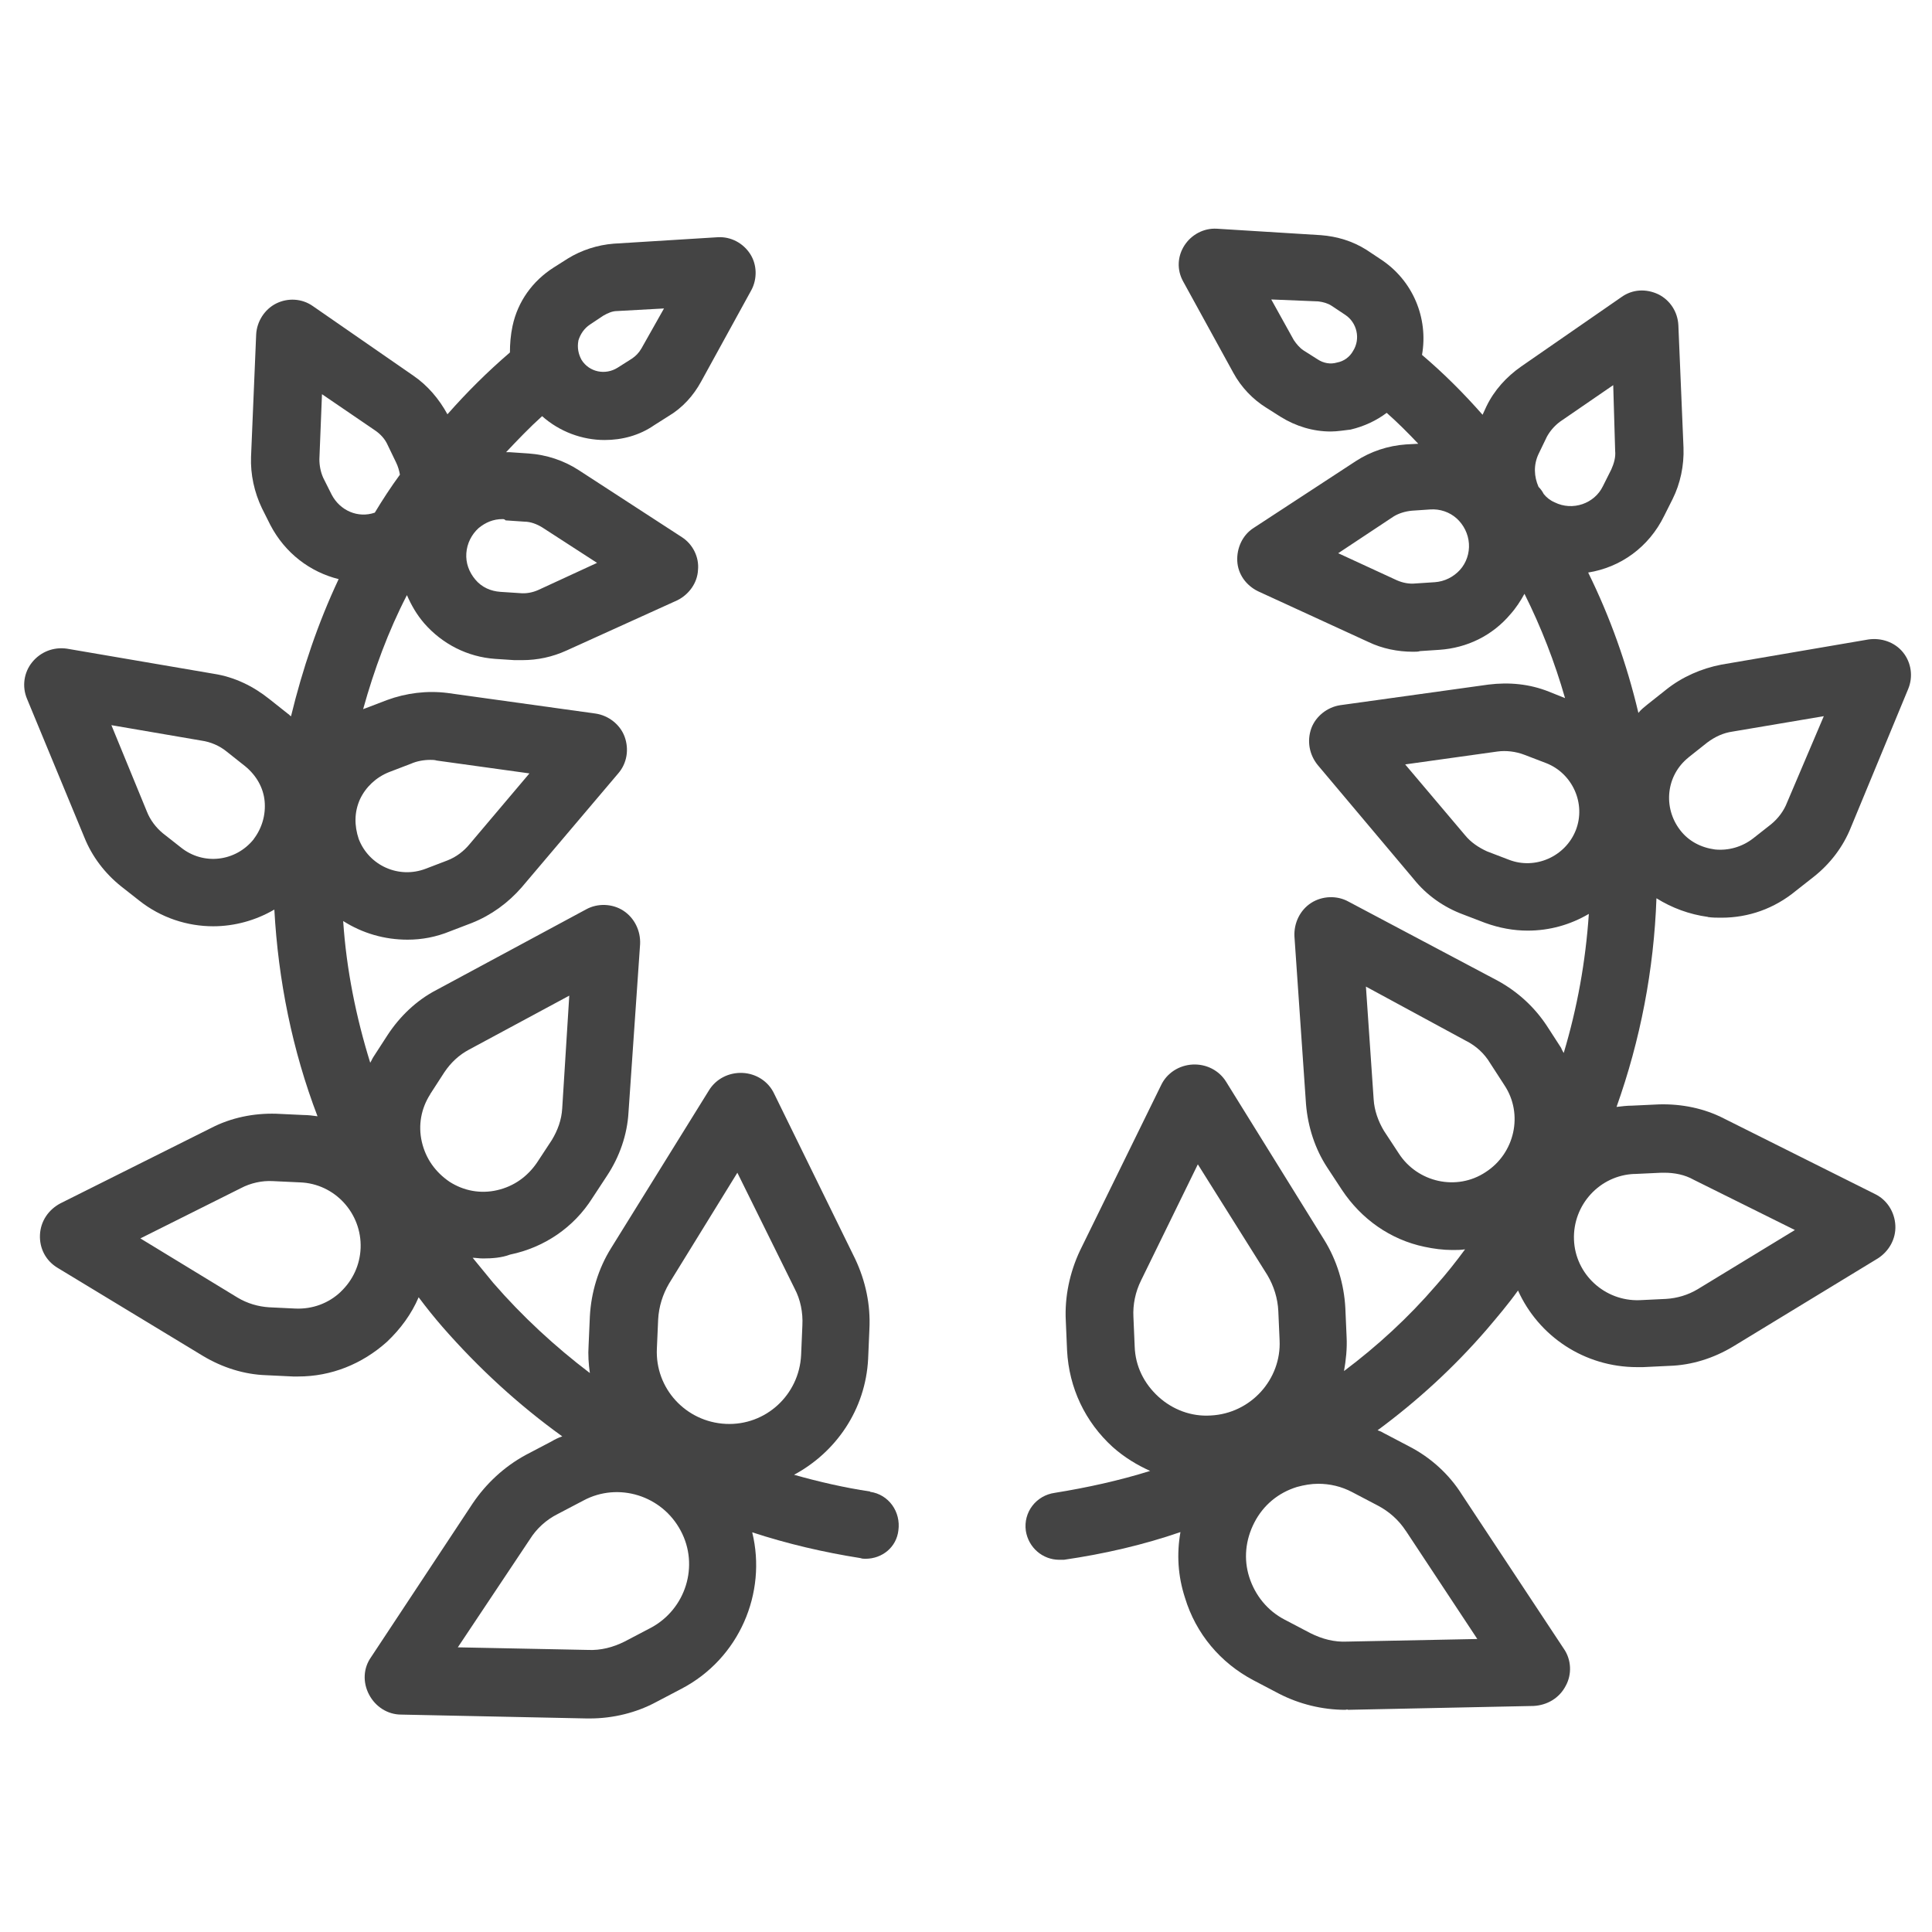
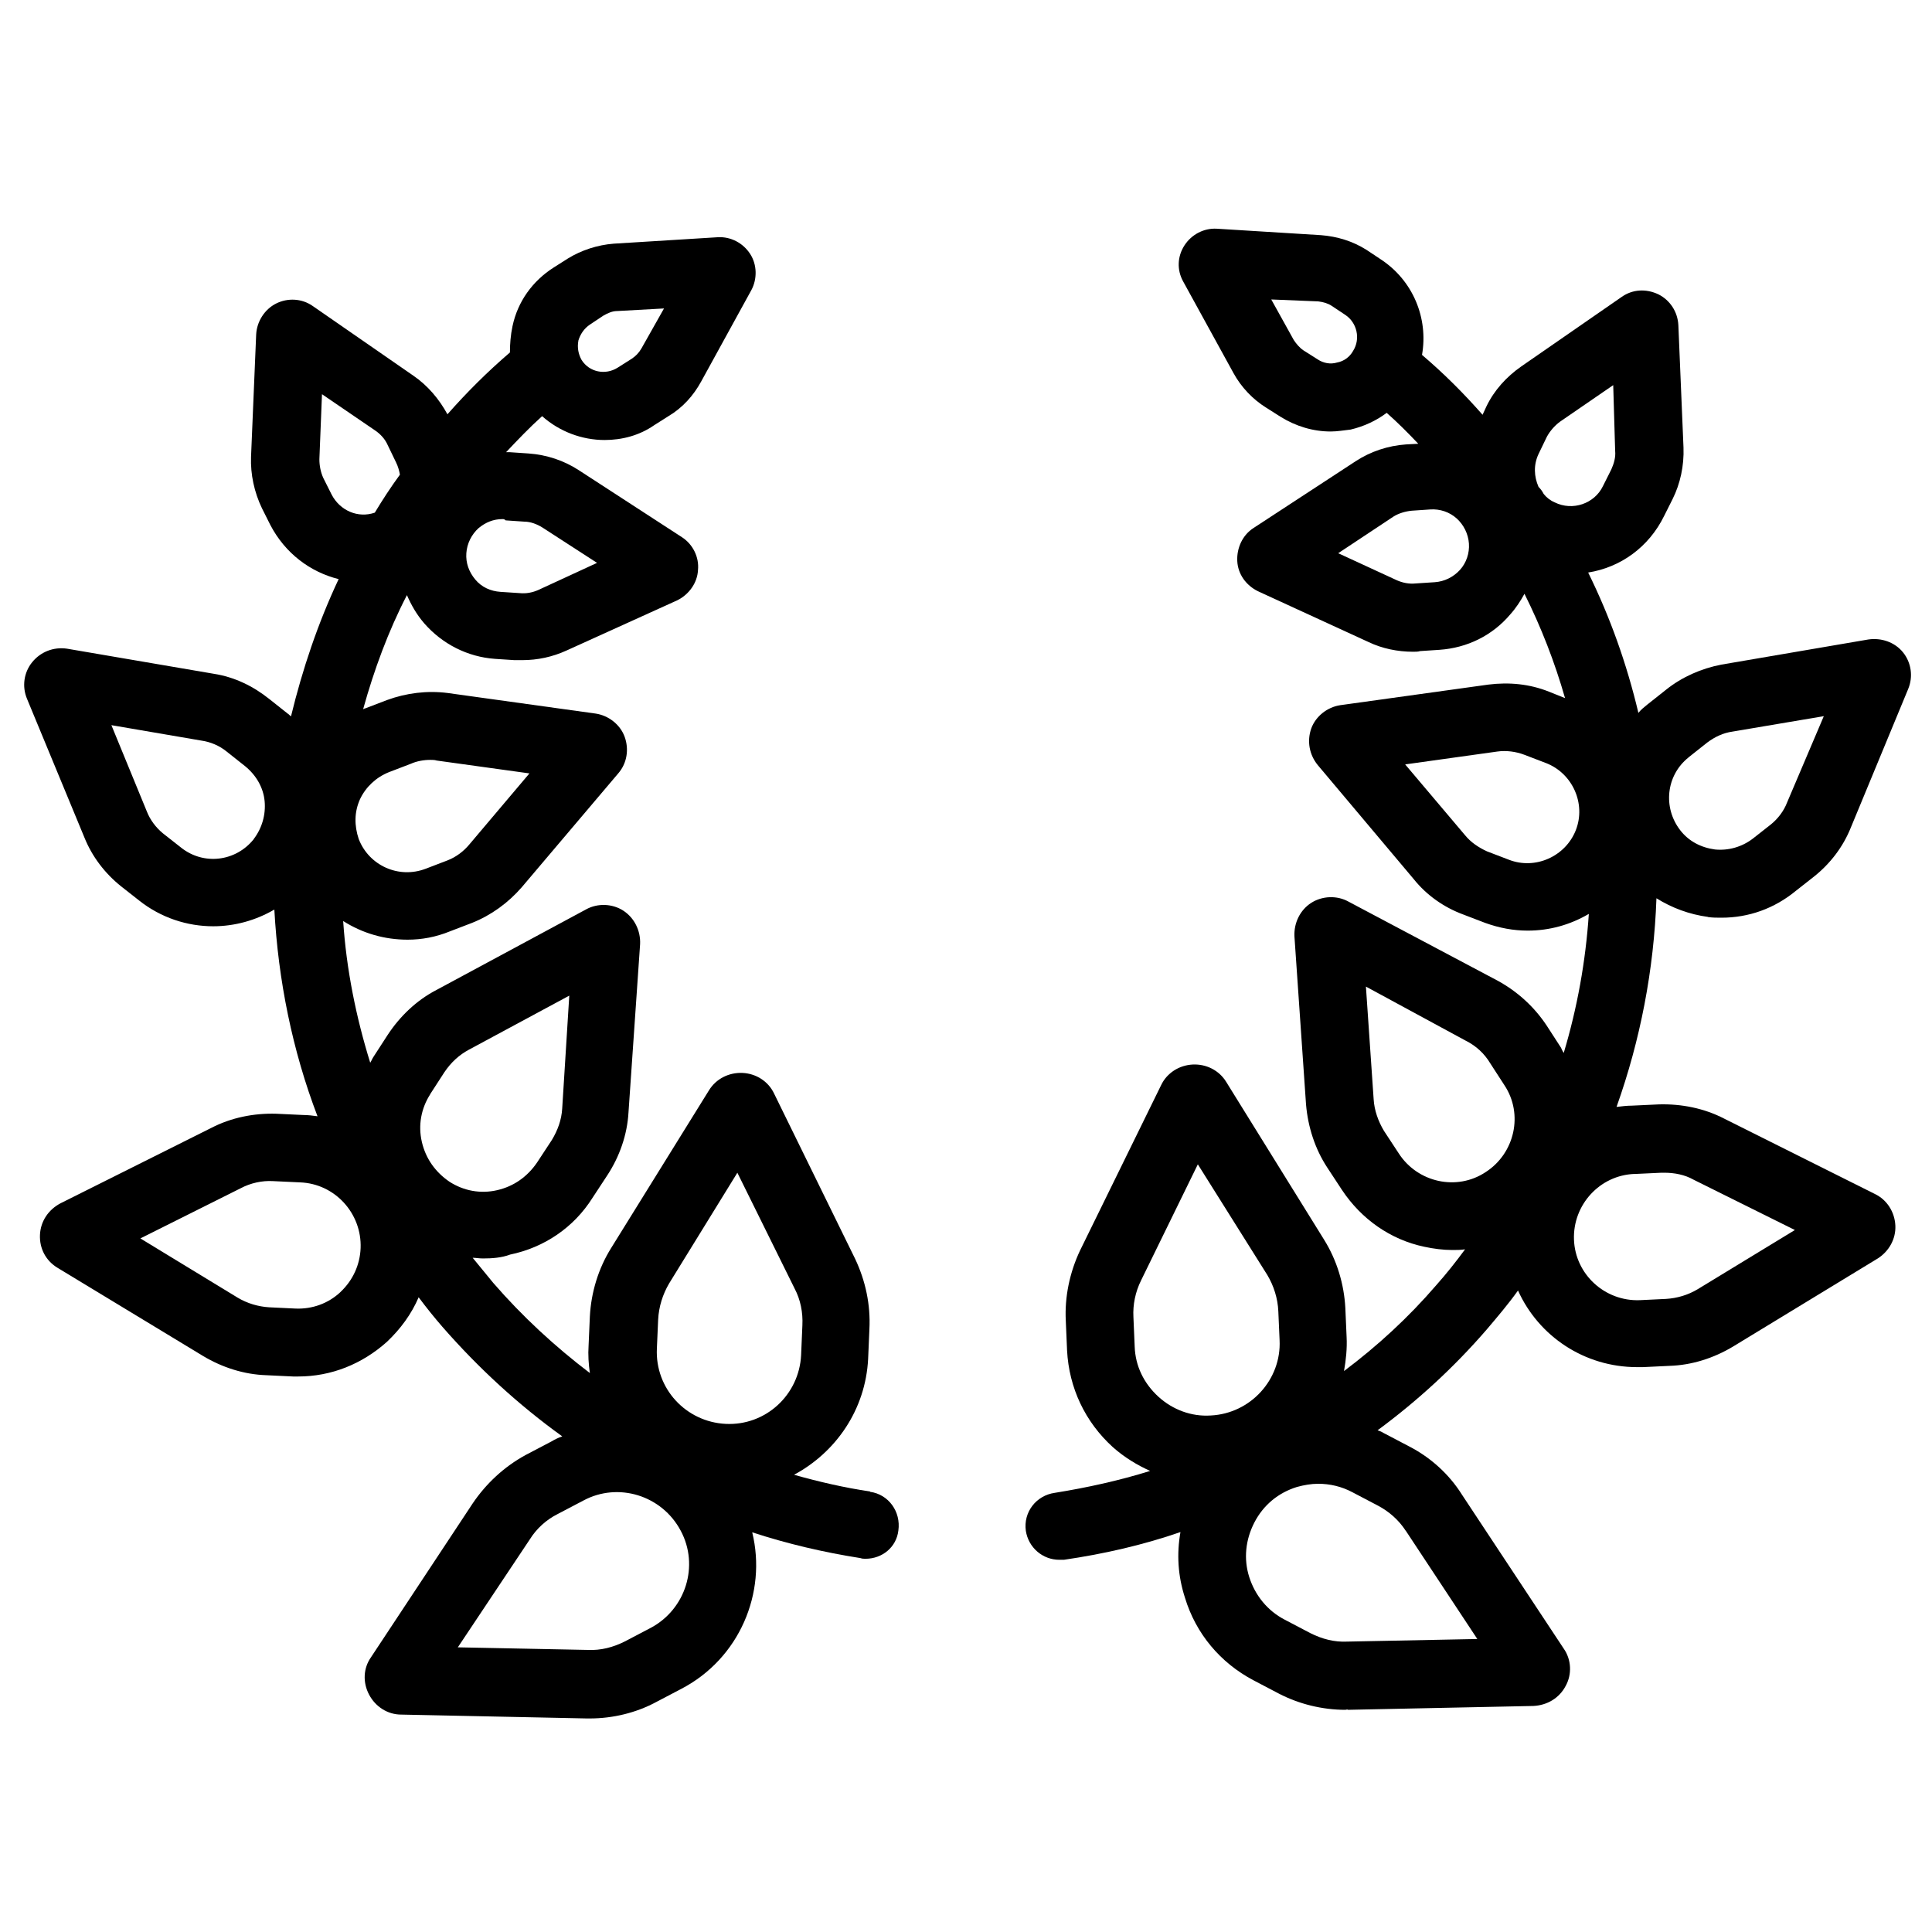
<svg xmlns="http://www.w3.org/2000/svg" version="1.1" width="32" height="32" viewBox="0 0 32 32">
-   <path fill="#444" d="M28.288 15.189c0.075 0.011 0.149 0.011 0.224 0.011 0.448 0 0.875-0.149 1.237-0.448l0.299-0.235c0.267-0.213 0.48-0.491 0.608-0.811l0.949-2.293c0.085-0.203 0.053-0.437-0.085-0.608s-0.363-0.245-0.576-0.213l-2.432 0.416c-0.331 0.064-0.651 0.203-0.917 0.416l-0.309 0.245c-0.053 0.043-0.107 0.085-0.149 0.139-0.192-0.811-0.469-1.589-0.832-2.325 0.533-0.085 1.003-0.416 1.259-0.939l0.139-0.277c0.128-0.256 0.192-0.555 0.181-0.853l-0.085-2.027c-0.011-0.224-0.139-0.416-0.331-0.512-0.203-0.096-0.427-0.085-0.608 0.043l-1.664 1.152c-0.245 0.171-0.448 0.395-0.576 0.661l-0.064 0.139c-0.309-0.352-0.64-0.683-1.003-0.992 0.107-0.608-0.149-1.237-0.693-1.589l-0.224-0.149c-0.235-0.149-0.491-0.224-0.757-0.245l-1.728-0.107c-0.213-0.011-0.416 0.096-0.533 0.277s-0.128 0.405-0.021 0.597l0.832 1.515c0.128 0.235 0.32 0.437 0.544 0.576l0.235 0.149c0.256 0.16 0.544 0.245 0.832 0.245 0.117 0 0.224-0.021 0.331-0.032 0.224-0.053 0.427-0.149 0.597-0.277 0.181 0.16 0.352 0.331 0.523 0.512l-0.203 0.011c-0.299 0.021-0.587 0.117-0.832 0.277l-1.696 1.109c-0.181 0.117-0.277 0.331-0.267 0.544 0.011 0.224 0.149 0.405 0.341 0.501l1.835 0.843c0.224 0.107 0.48 0.16 0.736 0.16 0.043 0 0.085 0 0.117-0.011l0.32-0.021c0.459-0.032 0.875-0.235 1.173-0.587 0.096-0.107 0.171-0.224 0.235-0.341 0.277 0.555 0.501 1.131 0.672 1.728l-0.267-0.107c-0.32-0.128-0.661-0.16-1.003-0.117l-2.453 0.341c-0.213 0.032-0.405 0.181-0.48 0.384-0.075 0.213-0.032 0.437 0.107 0.608l1.589 1.888c0.213 0.267 0.501 0.469 0.821 0.587l0.363 0.139c0.235 0.085 0.469 0.128 0.704 0.128 0.363 0 0.704-0.096 1.013-0.277-0.053 0.789-0.192 1.557-0.416 2.304-0.011-0.021-0.032-0.053-0.043-0.085l-0.235-0.363c-0.203-0.309-0.48-0.565-0.811-0.747l-2.475-1.312c-0.192-0.107-0.437-0.096-0.619 0.021s-0.288 0.331-0.277 0.555l0.192 2.784c0.032 0.373 0.149 0.736 0.352 1.045l0.245 0.373c0.32 0.48 0.8 0.821 1.365 0.939 0.149 0.032 0.309 0.053 0.459 0.053 0.075 0 0.139 0 0.213-0.011-0.149 0.203-0.309 0.405-0.48 0.597-0.459 0.533-0.971 1.003-1.525 1.419 0.032-0.181 0.053-0.373 0.043-0.565l-0.021-0.48c-0.021-0.395-0.139-0.789-0.352-1.131l-1.621-2.613c-0.117-0.192-0.331-0.299-0.555-0.288s-0.427 0.139-0.523 0.341l-1.344 2.741c-0.171 0.363-0.256 0.768-0.235 1.163l0.021 0.491c0.032 0.619 0.299 1.184 0.757 1.6 0.192 0.171 0.405 0.299 0.619 0.395-0.512 0.16-1.045 0.277-1.579 0.363-0.309 0.043-0.523 0.32-0.48 0.629 0.043 0.277 0.277 0.48 0.555 0.48 0.032 0 0.053 0 0.075 0 0.661-0.096 1.312-0.245 1.931-0.459-0.064 0.363-0.043 0.725 0.075 1.088 0.181 0.597 0.587 1.077 1.131 1.365l0.427 0.224c0.331 0.171 0.715 0.267 1.099 0.267 0.011 0 0.032-0.011 0.043 0l3.072-0.064c0.224-0.011 0.427-0.128 0.533-0.331 0.107-0.192 0.096-0.437-0.032-0.619l-1.685-2.549c-0.213-0.341-0.523-0.619-0.875-0.8l-0.427-0.224c-0.032-0.021-0.064-0.032-0.096-0.043 0.651-0.48 1.259-1.035 1.803-1.664 0.181-0.213 0.363-0.427 0.523-0.651 0.341 0.757 1.099 1.269 1.973 1.269 0.032 0 0.064 0 0.096 0l0.437-0.021c0.373-0.011 0.736-0.128 1.056-0.32l2.4-1.461c0.181-0.117 0.299-0.32 0.288-0.544s-0.139-0.427-0.341-0.523l-2.496-1.248c-0.331-0.171-0.704-0.245-1.077-0.235l-0.448 0.021c-0.085 0-0.171 0.011-0.256 0.021 0.395-1.109 0.619-2.272 0.661-3.456 0.256 0.16 0.544 0.267 0.853 0.309zM27.968 12.544l0.309-0.245c0.128-0.096 0.267-0.16 0.416-0.181l1.515-0.256-0.608 1.429c-0.053 0.139-0.149 0.267-0.267 0.363l-0.299 0.235c-0.181 0.139-0.405 0.203-0.629 0.181-0.235-0.032-0.437-0.139-0.576-0.32-0.288-0.373-0.235-0.907 0.139-1.205zM23.168 19.104l-0.245-0.373c-0.096-0.16-0.16-0.341-0.171-0.523l-0.128-1.867 1.653 0.896c0.171 0.085 0.309 0.213 0.405 0.373l0.235 0.363c0.32 0.48 0.171 1.131-0.309 1.44-0.48 0.32-1.131 0.171-1.44-0.309zM18.773 21.813c-0.011-0.203 0.032-0.416 0.128-0.608l0.939-1.92 1.152 1.835c0.107 0.181 0.171 0.384 0.181 0.597l0.021 0.48c0.032 0.651-0.48 1.216-1.141 1.248-0.32 0.021-0.629-0.096-0.864-0.309-0.245-0.224-0.384-0.512-0.395-0.832l-0.021-0.491zM23.285 25.355l1.184 1.792-2.155 0.043c-0.213 0.011-0.416-0.043-0.608-0.139l-0.427-0.224c-0.288-0.149-0.491-0.405-0.587-0.704s-0.064-0.619 0.085-0.907c0.149-0.288 0.395-0.491 0.704-0.587 0.117-0.032 0.235-0.053 0.352-0.053 0.192 0 0.384 0.043 0.565 0.139l0.427 0.224c0.181 0.096 0.341 0.235 0.459 0.416zM27.072 19.445l0.448-0.021c0.011 0 0.032 0 0.043 0 0.171 0 0.341 0.032 0.491 0.117l1.675 0.832-1.611 0.981c-0.16 0.096-0.341 0.149-0.523 0.16l-0.437 0.021c-0.576 0.021-1.067-0.427-1.088-1.003s0.427-1.067 1.003-1.088zM25.483 7.52l0.139-0.288c0.053-0.096 0.128-0.181 0.213-0.245l0.885-0.608 0.032 1.088c0.011 0.107-0.021 0.213-0.064 0.309l-0.139 0.277c-0.139 0.288-0.501 0.416-0.8 0.267-0.075-0.032-0.139-0.085-0.181-0.139-0.021-0.043-0.053-0.085-0.085-0.117-0.075-0.171-0.085-0.363 0-0.544zM22.411 5.813c-0.053 0.096-0.149 0.171-0.267 0.192-0.107 0.032-0.224 0.011-0.32-0.053l-0.235-0.149c-0.064-0.043-0.117-0.107-0.16-0.171l-0.373-0.672 0.779 0.032c0.085 0.011 0.16 0.032 0.224 0.075l0.224 0.149c0.192 0.128 0.256 0.395 0.128 0.597zM24.181 9.44c-0.107 0.117-0.256 0.192-0.416 0.203l-0.32 0.021c-0.107 0.011-0.213-0.011-0.309-0.053l-0.971-0.448 0.917-0.608c0.085-0.053 0.192-0.085 0.299-0.096l0.309-0.021c0.16-0.011 0.32 0.043 0.437 0.149s0.192 0.256 0.203 0.416c0.011 0.16-0.043 0.32-0.149 0.437zM26.101 13.749c-0.171 0.437-0.672 0.661-1.109 0.491l-0.363-0.139c-0.139-0.064-0.267-0.149-0.363-0.267l-0.992-1.173 1.525-0.213c0.149-0.021 0.309 0 0.448 0.053l0.363 0.139c0.437 0.171 0.661 0.672 0.491 1.109z" />
-   <path fill="#444" d="M14.411 24.704c-0.427-0.064-0.843-0.16-1.259-0.277 0.693-0.373 1.184-1.077 1.227-1.92l0.021-0.491c0.021-0.405-0.064-0.8-0.235-1.163l-1.344-2.741c-0.096-0.203-0.299-0.331-0.523-0.341s-0.437 0.096-0.555 0.288l-1.621 2.613c-0.213 0.341-0.331 0.736-0.352 1.131l-0.021 0.48c-0.011 0.16 0 0.309 0.021 0.459-0.576-0.437-1.12-0.939-1.6-1.493-0.117-0.139-0.224-0.277-0.341-0.416 0.053 0 0.107 0.011 0.171 0.011 0.149 0 0.309-0.011 0.448-0.064 0.565-0.117 1.056-0.448 1.365-0.939l0.245-0.373c0.203-0.309 0.331-0.672 0.352-1.045l0.192-2.784c0.011-0.224-0.096-0.437-0.277-0.555s-0.427-0.128-0.619-0.021l-2.475 1.333c-0.331 0.171-0.608 0.437-0.811 0.747l-0.235 0.363c-0.021 0.032-0.032 0.064-0.053 0.096-0.235-0.757-0.395-1.547-0.448-2.347 0.32 0.203 0.683 0.309 1.067 0.309 0.235 0 0.469-0.043 0.704-0.139l0.363-0.139c0.32-0.128 0.597-0.331 0.821-0.587l1.6-1.888c0.149-0.171 0.181-0.405 0.107-0.608s-0.267-0.352-0.48-0.384l-2.453-0.341c-0.341-0.043-0.683 0-1.003 0.117l-0.363 0.139c-0.011 0-0.021 0.011-0.032 0.011 0.181-0.651 0.416-1.291 0.725-1.888 0.075 0.171 0.16 0.32 0.288 0.469 0.299 0.341 0.715 0.555 1.173 0.587l0.32 0.021c0.043 0 0.085 0 0.128 0 0.256 0 0.501-0.053 0.736-0.16l1.835-0.832c0.192-0.096 0.331-0.288 0.341-0.501 0.021-0.213-0.085-0.427-0.267-0.544l-1.707-1.109c-0.245-0.16-0.533-0.256-0.832-0.277l-0.309-0.021c-0.021 0-0.043 0-0.064 0 0.192-0.203 0.384-0.405 0.597-0.597 0.288 0.256 0.661 0.395 1.035 0.395 0.288 0 0.576-0.075 0.821-0.245l0.235-0.149c0.235-0.139 0.416-0.341 0.544-0.576l0.832-1.515c0.096-0.181 0.096-0.416-0.021-0.597s-0.32-0.288-0.533-0.277l-1.728 0.107c-0.267 0.021-0.533 0.107-0.757 0.245l-0.235 0.149c-0.352 0.224-0.597 0.565-0.683 0.971-0.032 0.149-0.043 0.299-0.043 0.437-0.373 0.32-0.715 0.661-1.035 1.024-0.139-0.256-0.331-0.48-0.565-0.64l-1.664-1.152c-0.181-0.128-0.416-0.139-0.608-0.043s-0.32 0.299-0.331 0.512l-0.085 2.027c-0.011 0.288 0.053 0.587 0.181 0.853l0.139 0.277c0.245 0.469 0.661 0.779 1.131 0.896-0.341 0.725-0.597 1.483-0.789 2.272-0.021-0.011-0.032-0.032-0.053-0.043l-0.309-0.245c-0.267-0.213-0.576-0.363-0.917-0.416l-2.432-0.416c-0.224-0.032-0.437 0.053-0.576 0.224s-0.171 0.405-0.085 0.608l0.949 2.293c0.128 0.32 0.341 0.597 0.608 0.811l0.299 0.235c0.363 0.288 0.8 0.427 1.227 0.427 0.352 0 0.704-0.096 1.013-0.277 0.064 1.173 0.299 2.336 0.715 3.424-0.075-0.011-0.16-0.021-0.235-0.021l-0.448-0.021c-0.373-0.011-0.747 0.064-1.077 0.235l-2.496 1.248c-0.203 0.107-0.331 0.299-0.341 0.523s0.096 0.427 0.288 0.544l2.411 1.461c0.32 0.192 0.683 0.309 1.056 0.32l0.437 0.021c0.021 0 0.053 0 0.085 0 0.544 0 1.056-0.203 1.472-0.576 0.224-0.213 0.405-0.459 0.523-0.736 0.128 0.171 0.256 0.331 0.395 0.491 0.597 0.683 1.259 1.291 1.984 1.813-0.064 0.021-0.128 0.053-0.181 0.085l-0.427 0.224c-0.352 0.192-0.651 0.469-0.875 0.8l-1.685 2.549c-0.128 0.181-0.139 0.416-0.032 0.619s0.309 0.331 0.533 0.331l3.072 0.064c0.021 0 0.032 0 0.053 0 0.384 0 0.768-0.096 1.088-0.267l0.427-0.224c0.96-0.501 1.419-1.589 1.173-2.592 0.587 0.192 1.184 0.331 1.792 0.427 0.032 0.011 0.053 0.011 0.085 0.011 0.277 0 0.512-0.192 0.544-0.469 0.043-0.309-0.16-0.597-0.469-0.64zM10.901 21.856c0.011-0.213 0.075-0.416 0.181-0.597l1.131-1.835 0.949 1.92c0.096 0.181 0.139 0.395 0.128 0.608l-0.021 0.491c-0.032 0.661-0.587 1.173-1.248 1.141s-1.173-0.587-1.141-1.248l0.021-0.48zM7.125 18.123l0.235-0.363c0.107-0.16 0.245-0.288 0.405-0.373l1.664-0.896-0.117 1.867c-0.011 0.192-0.075 0.363-0.171 0.523l-0.245 0.373c-0.16 0.235-0.384 0.395-0.661 0.459s-0.555 0.011-0.789-0.139c-0.235-0.16-0.395-0.384-0.459-0.661s-0.011-0.555 0.139-0.789zM9.579 5.643c0.032-0.107 0.096-0.203 0.192-0.267l0.224-0.149c0.075-0.043 0.149-0.075 0.224-0.075l0.779-0.043-0.373 0.661c-0.043 0.075-0.096 0.128-0.16 0.171l-0.235 0.149c-0.203 0.128-0.469 0.075-0.597-0.128-0.053-0.096-0.075-0.203-0.053-0.32zM4.203 13.899c-0.299 0.373-0.832 0.437-1.205 0.139l-0.299-0.235c-0.117-0.096-0.213-0.224-0.267-0.363l-0.587-1.429 1.493 0.256c0.149 0.021 0.299 0.085 0.416 0.181l0.309 0.245c0.181 0.149 0.299 0.352 0.32 0.576s-0.043 0.448-0.181 0.629zM5.643 21.397c-0.203 0.192-0.469 0.288-0.747 0.277l-0.437-0.021c-0.181-0.011-0.363-0.064-0.523-0.16l-1.611-0.981 1.664-0.832c0.16-0.085 0.352-0.128 0.533-0.117l0.448 0.021c0.576 0.021 1.024 0.512 1.003 1.088-0.011 0.277-0.128 0.533-0.331 0.725zM6.443 12.789l0.363-0.139c0.096-0.043 0.213-0.064 0.32-0.064 0.032 0 0.075 0 0.107 0.011l1.536 0.213-0.992 1.173c-0.096 0.117-0.224 0.213-0.363 0.267l-0.363 0.139c-0.448 0.171-0.939-0.053-1.109-0.491-0.075-0.224-0.075-0.448 0.021-0.661 0.096-0.203 0.267-0.363 0.48-0.448zM8.683 8.64c0.107 0 0.213 0.043 0.299 0.096l0.907 0.587-0.971 0.448c-0.096 0.043-0.203 0.064-0.309 0.053l-0.32-0.021c-0.16-0.011-0.309-0.075-0.416-0.203s-0.16-0.277-0.149-0.437c0.011-0.16 0.085-0.309 0.203-0.416 0.117-0.096 0.245-0.149 0.395-0.149 0.021 0 0.032 0 0.053 0.021l0.309 0.021zM5.493 8.192l-0.139-0.277c-0.043-0.096-0.064-0.203-0.064-0.309l0.043-1.077 0.875 0.597c0.096 0.064 0.171 0.149 0.213 0.245l0.139 0.288c0.032 0.064 0.053 0.139 0.064 0.203-0.149 0.203-0.288 0.416-0.416 0.629-0.277 0.096-0.576-0.032-0.715-0.299zM10.773 26.965l-0.427 0.224c-0.192 0.096-0.395 0.149-0.608 0.139l-2.155-0.043 1.195-1.792c0.107-0.171 0.267-0.32 0.459-0.416l0.427-0.224c0.576-0.309 1.301-0.085 1.611 0.501 0.309 0.576 0.085 1.301-0.501 1.611z" />
+   <path d="M28.288 15.189c0.075 0.011 0.149 0.011 0.224 0.011 0.448 0 0.875-0.149 1.237-0.448l0.299-0.235c0.267-0.213 0.48-0.491 0.608-0.811l0.949-2.293c0.085-0.203 0.053-0.437-0.085-0.608s-0.363-0.245-0.576-0.213l-2.432 0.416c-0.331 0.064-0.651 0.203-0.917 0.416l-0.309 0.245c-0.053 0.043-0.107 0.085-0.149 0.139-0.192-0.811-0.469-1.589-0.832-2.325 0.533-0.085 1.003-0.416 1.259-0.939l0.139-0.277c0.128-0.256 0.192-0.555 0.181-0.853l-0.085-2.027c-0.011-0.224-0.139-0.416-0.331-0.512-0.203-0.096-0.427-0.085-0.608 0.043l-1.664 1.152c-0.245 0.171-0.448 0.395-0.576 0.661l-0.064 0.139c-0.309-0.352-0.64-0.683-1.003-0.992 0.107-0.608-0.149-1.237-0.693-1.589l-0.224-0.149c-0.235-0.149-0.491-0.224-0.757-0.245l-1.728-0.107c-0.213-0.011-0.416 0.096-0.533 0.277s-0.128 0.405-0.021 0.597l0.832 1.515c0.128 0.235 0.32 0.437 0.544 0.576l0.235 0.149c0.256 0.16 0.544 0.245 0.832 0.245 0.117 0 0.224-0.021 0.331-0.032 0.224-0.053 0.427-0.149 0.597-0.277 0.181 0.16 0.352 0.331 0.523 0.512l-0.203 0.011c-0.299 0.021-0.587 0.117-0.832 0.277l-1.696 1.109c-0.181 0.117-0.277 0.331-0.267 0.544 0.011 0.224 0.149 0.405 0.341 0.501l1.835 0.843c0.224 0.107 0.48 0.16 0.736 0.16 0.043 0 0.085 0 0.117-0.011l0.32-0.021c0.459-0.032 0.875-0.235 1.173-0.587 0.096-0.107 0.171-0.224 0.235-0.341 0.277 0.555 0.501 1.131 0.672 1.728l-0.267-0.107c-0.32-0.128-0.661-0.16-1.003-0.117l-2.453 0.341c-0.213 0.032-0.405 0.181-0.48 0.384-0.075 0.213-0.032 0.437 0.107 0.608l1.589 1.888c0.213 0.267 0.501 0.469 0.821 0.587l0.363 0.139c0.235 0.085 0.469 0.128 0.704 0.128 0.363 0 0.704-0.096 1.013-0.277-0.053 0.789-0.192 1.557-0.416 2.304-0.011-0.021-0.032-0.053-0.043-0.085l-0.235-0.363c-0.203-0.309-0.48-0.565-0.811-0.747l-2.475-1.312c-0.192-0.107-0.437-0.096-0.619 0.021s-0.288 0.331-0.277 0.555l0.192 2.784c0.032 0.373 0.149 0.736 0.352 1.045l0.245 0.373c0.32 0.48 0.8 0.821 1.365 0.939 0.149 0.032 0.309 0.053 0.459 0.053 0.075 0 0.139 0 0.213-0.011-0.149 0.203-0.309 0.405-0.48 0.597-0.459 0.533-0.971 1.003-1.525 1.419 0.032-0.181 0.053-0.373 0.043-0.565l-0.021-0.48c-0.021-0.395-0.139-0.789-0.352-1.131l-1.621-2.613c-0.117-0.192-0.331-0.299-0.555-0.288s-0.427 0.139-0.523 0.341l-1.344 2.741c-0.171 0.363-0.256 0.768-0.235 1.163l0.021 0.491c0.032 0.619 0.299 1.184 0.757 1.6 0.192 0.171 0.405 0.299 0.619 0.395-0.512 0.16-1.045 0.277-1.579 0.363-0.309 0.043-0.523 0.32-0.48 0.629 0.043 0.277 0.277 0.48 0.555 0.48 0.032 0 0.053 0 0.075 0 0.661-0.096 1.312-0.245 1.931-0.459-0.064 0.363-0.043 0.725 0.075 1.088 0.181 0.597 0.587 1.077 1.131 1.365l0.427 0.224c0.331 0.171 0.715 0.267 1.099 0.267 0.011 0 0.032-0.011 0.043 0l3.072-0.064c0.224-0.011 0.427-0.128 0.533-0.331 0.107-0.192 0.096-0.437-0.032-0.619l-1.685-2.549c-0.213-0.341-0.523-0.619-0.875-0.8l-0.427-0.224c-0.032-0.021-0.064-0.032-0.096-0.043 0.651-0.48 1.259-1.035 1.803-1.664 0.181-0.213 0.363-0.427 0.523-0.651 0.341 0.757 1.099 1.269 1.973 1.269 0.032 0 0.064 0 0.096 0l0.437-0.021c0.373-0.011 0.736-0.128 1.056-0.32l2.4-1.461c0.181-0.117 0.299-0.32 0.288-0.544s-0.139-0.427-0.341-0.523l-2.496-1.248c-0.331-0.171-0.704-0.245-1.077-0.235l-0.448 0.021c-0.085 0-0.171 0.011-0.256 0.021 0.395-1.109 0.619-2.272 0.661-3.456 0.256 0.16 0.544 0.267 0.853 0.309zM27.968 12.544l0.309-0.245c0.128-0.096 0.267-0.16 0.416-0.181l1.515-0.256-0.608 1.429c-0.053 0.139-0.149 0.267-0.267 0.363l-0.299 0.235c-0.181 0.139-0.405 0.203-0.629 0.181-0.235-0.032-0.437-0.139-0.576-0.32-0.288-0.373-0.235-0.907 0.139-1.205zM23.168 19.104l-0.245-0.373c-0.096-0.16-0.16-0.341-0.171-0.523l-0.128-1.867 1.653 0.896c0.171 0.085 0.309 0.213 0.405 0.373l0.235 0.363c0.32 0.48 0.171 1.131-0.309 1.44-0.48 0.32-1.131 0.171-1.44-0.309zM18.773 21.813c-0.011-0.203 0.032-0.416 0.128-0.608l0.939-1.92 1.152 1.835c0.107 0.181 0.171 0.384 0.181 0.597l0.021 0.48c0.032 0.651-0.48 1.216-1.141 1.248-0.32 0.021-0.629-0.096-0.864-0.309-0.245-0.224-0.384-0.512-0.395-0.832l-0.021-0.491zM23.285 25.355l1.184 1.792-2.155 0.043c-0.213 0.011-0.416-0.043-0.608-0.139l-0.427-0.224c-0.288-0.149-0.491-0.405-0.587-0.704s-0.064-0.619 0.085-0.907c0.149-0.288 0.395-0.491 0.704-0.587 0.117-0.032 0.235-0.053 0.352-0.053 0.192 0 0.384 0.043 0.565 0.139l0.427 0.224c0.181 0.096 0.341 0.235 0.459 0.416zM27.072 19.445l0.448-0.021c0.011 0 0.032 0 0.043 0 0.171 0 0.341 0.032 0.491 0.117l1.675 0.832-1.611 0.981c-0.16 0.096-0.341 0.149-0.523 0.16l-0.437 0.021c-0.576 0.021-1.067-0.427-1.088-1.003s0.427-1.067 1.003-1.088zM25.483 7.52l0.139-0.288c0.053-0.096 0.128-0.181 0.213-0.245l0.885-0.608 0.032 1.088c0.011 0.107-0.021 0.213-0.064 0.309l-0.139 0.277c-0.139 0.288-0.501 0.416-0.8 0.267-0.075-0.032-0.139-0.085-0.181-0.139-0.021-0.043-0.053-0.085-0.085-0.117-0.075-0.171-0.085-0.363 0-0.544zM22.411 5.813c-0.053 0.096-0.149 0.171-0.267 0.192-0.107 0.032-0.224 0.011-0.32-0.053l-0.235-0.149c-0.064-0.043-0.117-0.107-0.16-0.171l-0.373-0.672 0.779 0.032c0.085 0.011 0.16 0.032 0.224 0.075l0.224 0.149c0.192 0.128 0.256 0.395 0.128 0.597zM24.181 9.44c-0.107 0.117-0.256 0.192-0.416 0.203l-0.32 0.021c-0.107 0.011-0.213-0.011-0.309-0.053l-0.971-0.448 0.917-0.608c0.085-0.053 0.192-0.085 0.299-0.096l0.309-0.021c0.16-0.011 0.32 0.043 0.437 0.149s0.192 0.256 0.203 0.416c0.011 0.16-0.043 0.32-0.149 0.437zM26.101 13.749c-0.171 0.437-0.672 0.661-1.109 0.491l-0.363-0.139c-0.139-0.064-0.267-0.149-0.363-0.267l-0.992-1.173 1.525-0.213c0.149-0.021 0.309 0 0.448 0.053l0.363 0.139c0.437 0.171 0.661 0.672 0.491 1.109z" />
+   <path d="M14.411 24.704c-0.427-0.064-0.843-0.16-1.259-0.277 0.693-0.373 1.184-1.077 1.227-1.92l0.021-0.491c0.021-0.405-0.064-0.8-0.235-1.163l-1.344-2.741c-0.096-0.203-0.299-0.331-0.523-0.341s-0.437 0.096-0.555 0.288l-1.621 2.613c-0.213 0.341-0.331 0.736-0.352 1.131l-0.021 0.48c-0.011 0.16 0 0.309 0.021 0.459-0.576-0.437-1.12-0.939-1.6-1.493-0.117-0.139-0.224-0.277-0.341-0.416 0.053 0 0.107 0.011 0.171 0.011 0.149 0 0.309-0.011 0.448-0.064 0.565-0.117 1.056-0.448 1.365-0.939l0.245-0.373c0.203-0.309 0.331-0.672 0.352-1.045l0.192-2.784c0.011-0.224-0.096-0.437-0.277-0.555s-0.427-0.128-0.619-0.021l-2.475 1.333c-0.331 0.171-0.608 0.437-0.811 0.747l-0.235 0.363c-0.021 0.032-0.032 0.064-0.053 0.096-0.235-0.757-0.395-1.547-0.448-2.347 0.32 0.203 0.683 0.309 1.067 0.309 0.235 0 0.469-0.043 0.704-0.139l0.363-0.139c0.32-0.128 0.597-0.331 0.821-0.587l1.6-1.888c0.149-0.171 0.181-0.405 0.107-0.608s-0.267-0.352-0.48-0.384l-2.453-0.341c-0.341-0.043-0.683 0-1.003 0.117l-0.363 0.139c-0.011 0-0.021 0.011-0.032 0.011 0.181-0.651 0.416-1.291 0.725-1.888 0.075 0.171 0.16 0.32 0.288 0.469 0.299 0.341 0.715 0.555 1.173 0.587l0.32 0.021c0.043 0 0.085 0 0.128 0 0.256 0 0.501-0.053 0.736-0.16l1.835-0.832c0.192-0.096 0.331-0.288 0.341-0.501 0.021-0.213-0.085-0.427-0.267-0.544l-1.707-1.109c-0.245-0.16-0.533-0.256-0.832-0.277l-0.309-0.021c-0.021 0-0.043 0-0.064 0 0.192-0.203 0.384-0.405 0.597-0.597 0.288 0.256 0.661 0.395 1.035 0.395 0.288 0 0.576-0.075 0.821-0.245l0.235-0.149c0.235-0.139 0.416-0.341 0.544-0.576l0.832-1.515c0.096-0.181 0.096-0.416-0.021-0.597s-0.32-0.288-0.533-0.277l-1.728 0.107c-0.267 0.021-0.533 0.107-0.757 0.245l-0.235 0.149c-0.352 0.224-0.597 0.565-0.683 0.971-0.032 0.149-0.043 0.299-0.043 0.437-0.373 0.32-0.715 0.661-1.035 1.024-0.139-0.256-0.331-0.48-0.565-0.64l-1.664-1.152c-0.181-0.128-0.416-0.139-0.608-0.043s-0.32 0.299-0.331 0.512l-0.085 2.027c-0.011 0.288 0.053 0.587 0.181 0.853l0.139 0.277c0.245 0.469 0.661 0.779 1.131 0.896-0.341 0.725-0.597 1.483-0.789 2.272-0.021-0.011-0.032-0.032-0.053-0.043l-0.309-0.245c-0.267-0.213-0.576-0.363-0.917-0.416l-2.432-0.416c-0.224-0.032-0.437 0.053-0.576 0.224s-0.171 0.405-0.085 0.608l0.949 2.293c0.128 0.32 0.341 0.597 0.608 0.811l0.299 0.235c0.363 0.288 0.8 0.427 1.227 0.427 0.352 0 0.704-0.096 1.013-0.277 0.064 1.173 0.299 2.336 0.715 3.424-0.075-0.011-0.16-0.021-0.235-0.021l-0.448-0.021c-0.373-0.011-0.747 0.064-1.077 0.235l-2.496 1.248c-0.203 0.107-0.331 0.299-0.341 0.523s0.096 0.427 0.288 0.544l2.411 1.461c0.32 0.192 0.683 0.309 1.056 0.32l0.437 0.021c0.021 0 0.053 0 0.085 0 0.544 0 1.056-0.203 1.472-0.576 0.224-0.213 0.405-0.459 0.523-0.736 0.128 0.171 0.256 0.331 0.395 0.491 0.597 0.683 1.259 1.291 1.984 1.813-0.064 0.021-0.128 0.053-0.181 0.085l-0.427 0.224c-0.352 0.192-0.651 0.469-0.875 0.8l-1.685 2.549c-0.128 0.181-0.139 0.416-0.032 0.619s0.309 0.331 0.533 0.331l3.072 0.064c0.021 0 0.032 0 0.053 0 0.384 0 0.768-0.096 1.088-0.267l0.427-0.224c0.96-0.501 1.419-1.589 1.173-2.592 0.587 0.192 1.184 0.331 1.792 0.427 0.032 0.011 0.053 0.011 0.085 0.011 0.277 0 0.512-0.192 0.544-0.469 0.043-0.309-0.16-0.597-0.469-0.64zM10.901 21.856c0.011-0.213 0.075-0.416 0.181-0.597l1.131-1.835 0.949 1.92c0.096 0.181 0.139 0.395 0.128 0.608l-0.021 0.491c-0.032 0.661-0.587 1.173-1.248 1.141s-1.173-0.587-1.141-1.248l0.021-0.48zM7.125 18.123l0.235-0.363c0.107-0.16 0.245-0.288 0.405-0.373l1.664-0.896-0.117 1.867c-0.011 0.192-0.075 0.363-0.171 0.523l-0.245 0.373c-0.16 0.235-0.384 0.395-0.661 0.459s-0.555 0.011-0.789-0.139c-0.235-0.16-0.395-0.384-0.459-0.661s-0.011-0.555 0.139-0.789zM9.579 5.643c0.032-0.107 0.096-0.203 0.192-0.267l0.224-0.149c0.075-0.043 0.149-0.075 0.224-0.075l0.779-0.043-0.373 0.661c-0.043 0.075-0.096 0.128-0.16 0.171l-0.235 0.149c-0.203 0.128-0.469 0.075-0.597-0.128-0.053-0.096-0.075-0.203-0.053-0.32zM4.203 13.899c-0.299 0.373-0.832 0.437-1.205 0.139l-0.299-0.235c-0.117-0.096-0.213-0.224-0.267-0.363l-0.587-1.429 1.493 0.256c0.149 0.021 0.299 0.085 0.416 0.181l0.309 0.245c0.181 0.149 0.299 0.352 0.32 0.576s-0.043 0.448-0.181 0.629zM5.643 21.397c-0.203 0.192-0.469 0.288-0.747 0.277l-0.437-0.021c-0.181-0.011-0.363-0.064-0.523-0.16l-1.611-0.981 1.664-0.832c0.16-0.085 0.352-0.128 0.533-0.117l0.448 0.021c0.576 0.021 1.024 0.512 1.003 1.088-0.011 0.277-0.128 0.533-0.331 0.725zM6.443 12.789l0.363-0.139c0.096-0.043 0.213-0.064 0.32-0.064 0.032 0 0.075 0 0.107 0.011l1.536 0.213-0.992 1.173c-0.096 0.117-0.224 0.213-0.363 0.267l-0.363 0.139c-0.448 0.171-0.939-0.053-1.109-0.491-0.075-0.224-0.075-0.448 0.021-0.661 0.096-0.203 0.267-0.363 0.48-0.448zM8.683 8.64c0.107 0 0.213 0.043 0.299 0.096l0.907 0.587-0.971 0.448c-0.096 0.043-0.203 0.064-0.309 0.053l-0.32-0.021c-0.16-0.011-0.309-0.075-0.416-0.203s-0.16-0.277-0.149-0.437c0.011-0.16 0.085-0.309 0.203-0.416 0.117-0.096 0.245-0.149 0.395-0.149 0.021 0 0.032 0 0.053 0.021l0.309 0.021zM5.493 8.192l-0.139-0.277c-0.043-0.096-0.064-0.203-0.064-0.309l0.043-1.077 0.875 0.597c0.096 0.064 0.171 0.149 0.213 0.245l0.139 0.288c0.032 0.064 0.053 0.139 0.064 0.203-0.149 0.203-0.288 0.416-0.416 0.629-0.277 0.096-0.576-0.032-0.715-0.299zM10.773 26.965l-0.427 0.224c-0.192 0.096-0.395 0.149-0.608 0.139l-2.155-0.043 1.195-1.792c0.107-0.171 0.267-0.32 0.459-0.416l0.427-0.224c0.576-0.309 1.301-0.085 1.611 0.501 0.309 0.576 0.085 1.301-0.501 1.611z" />
</svg>
